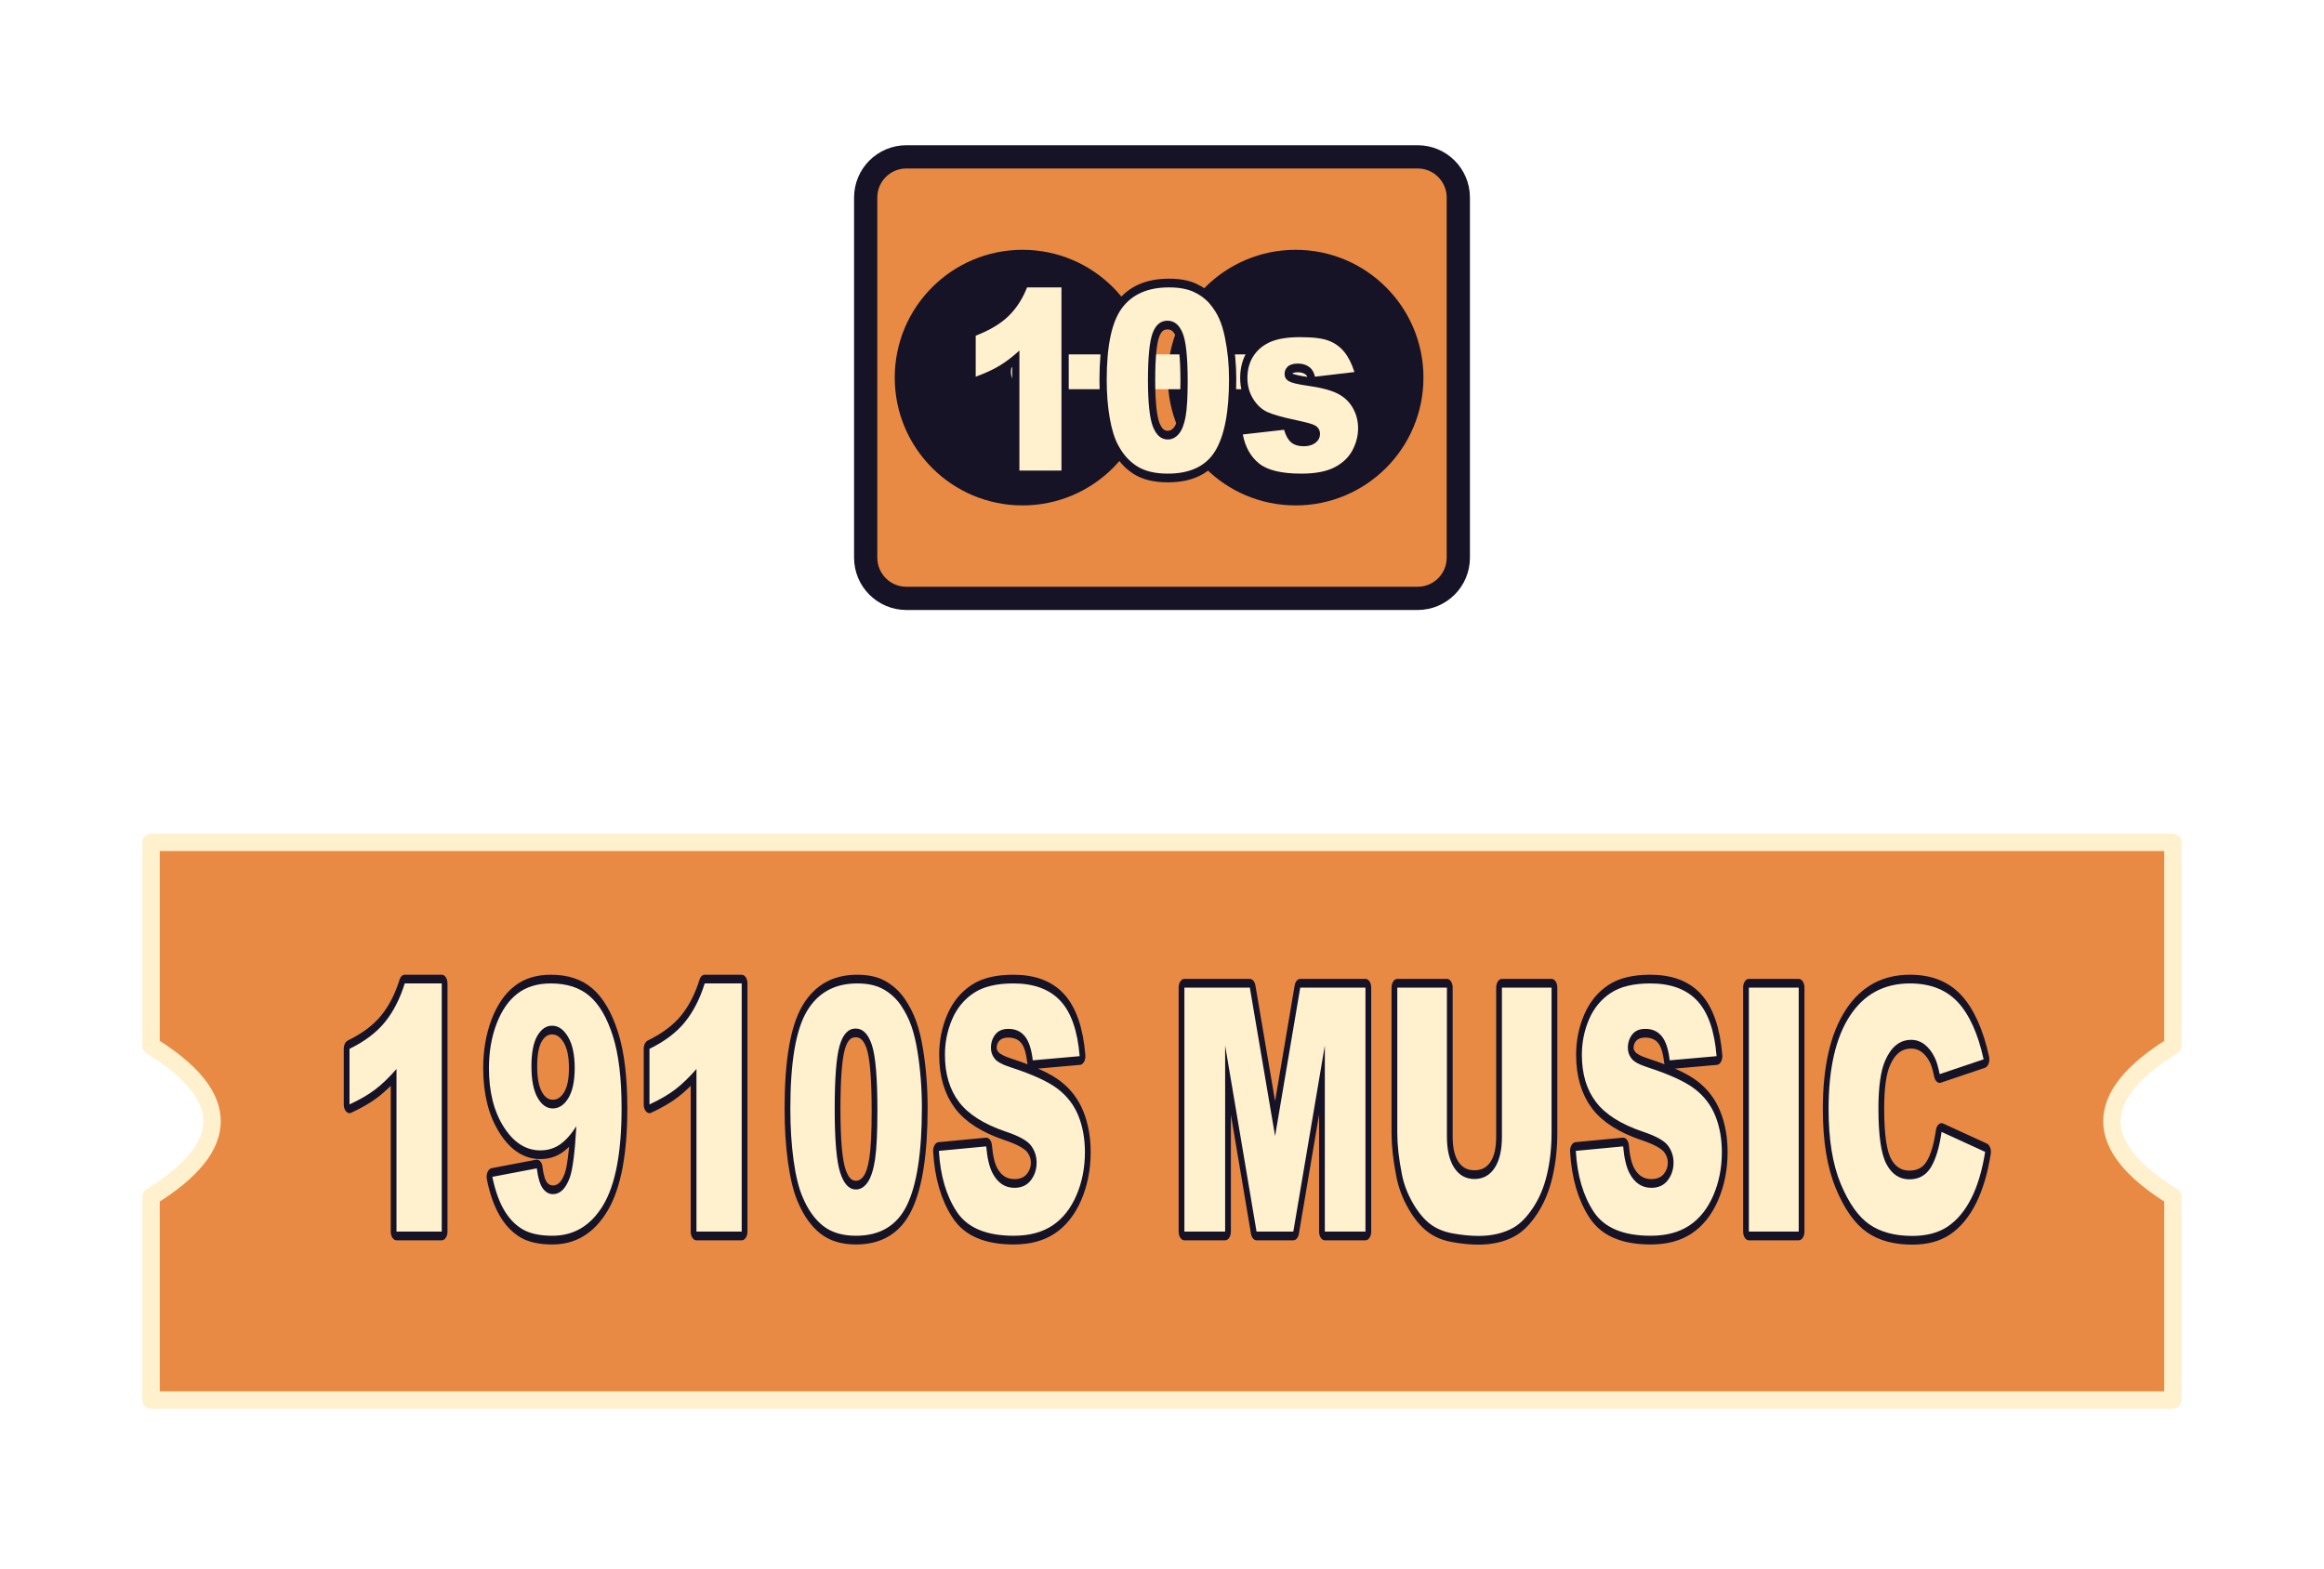
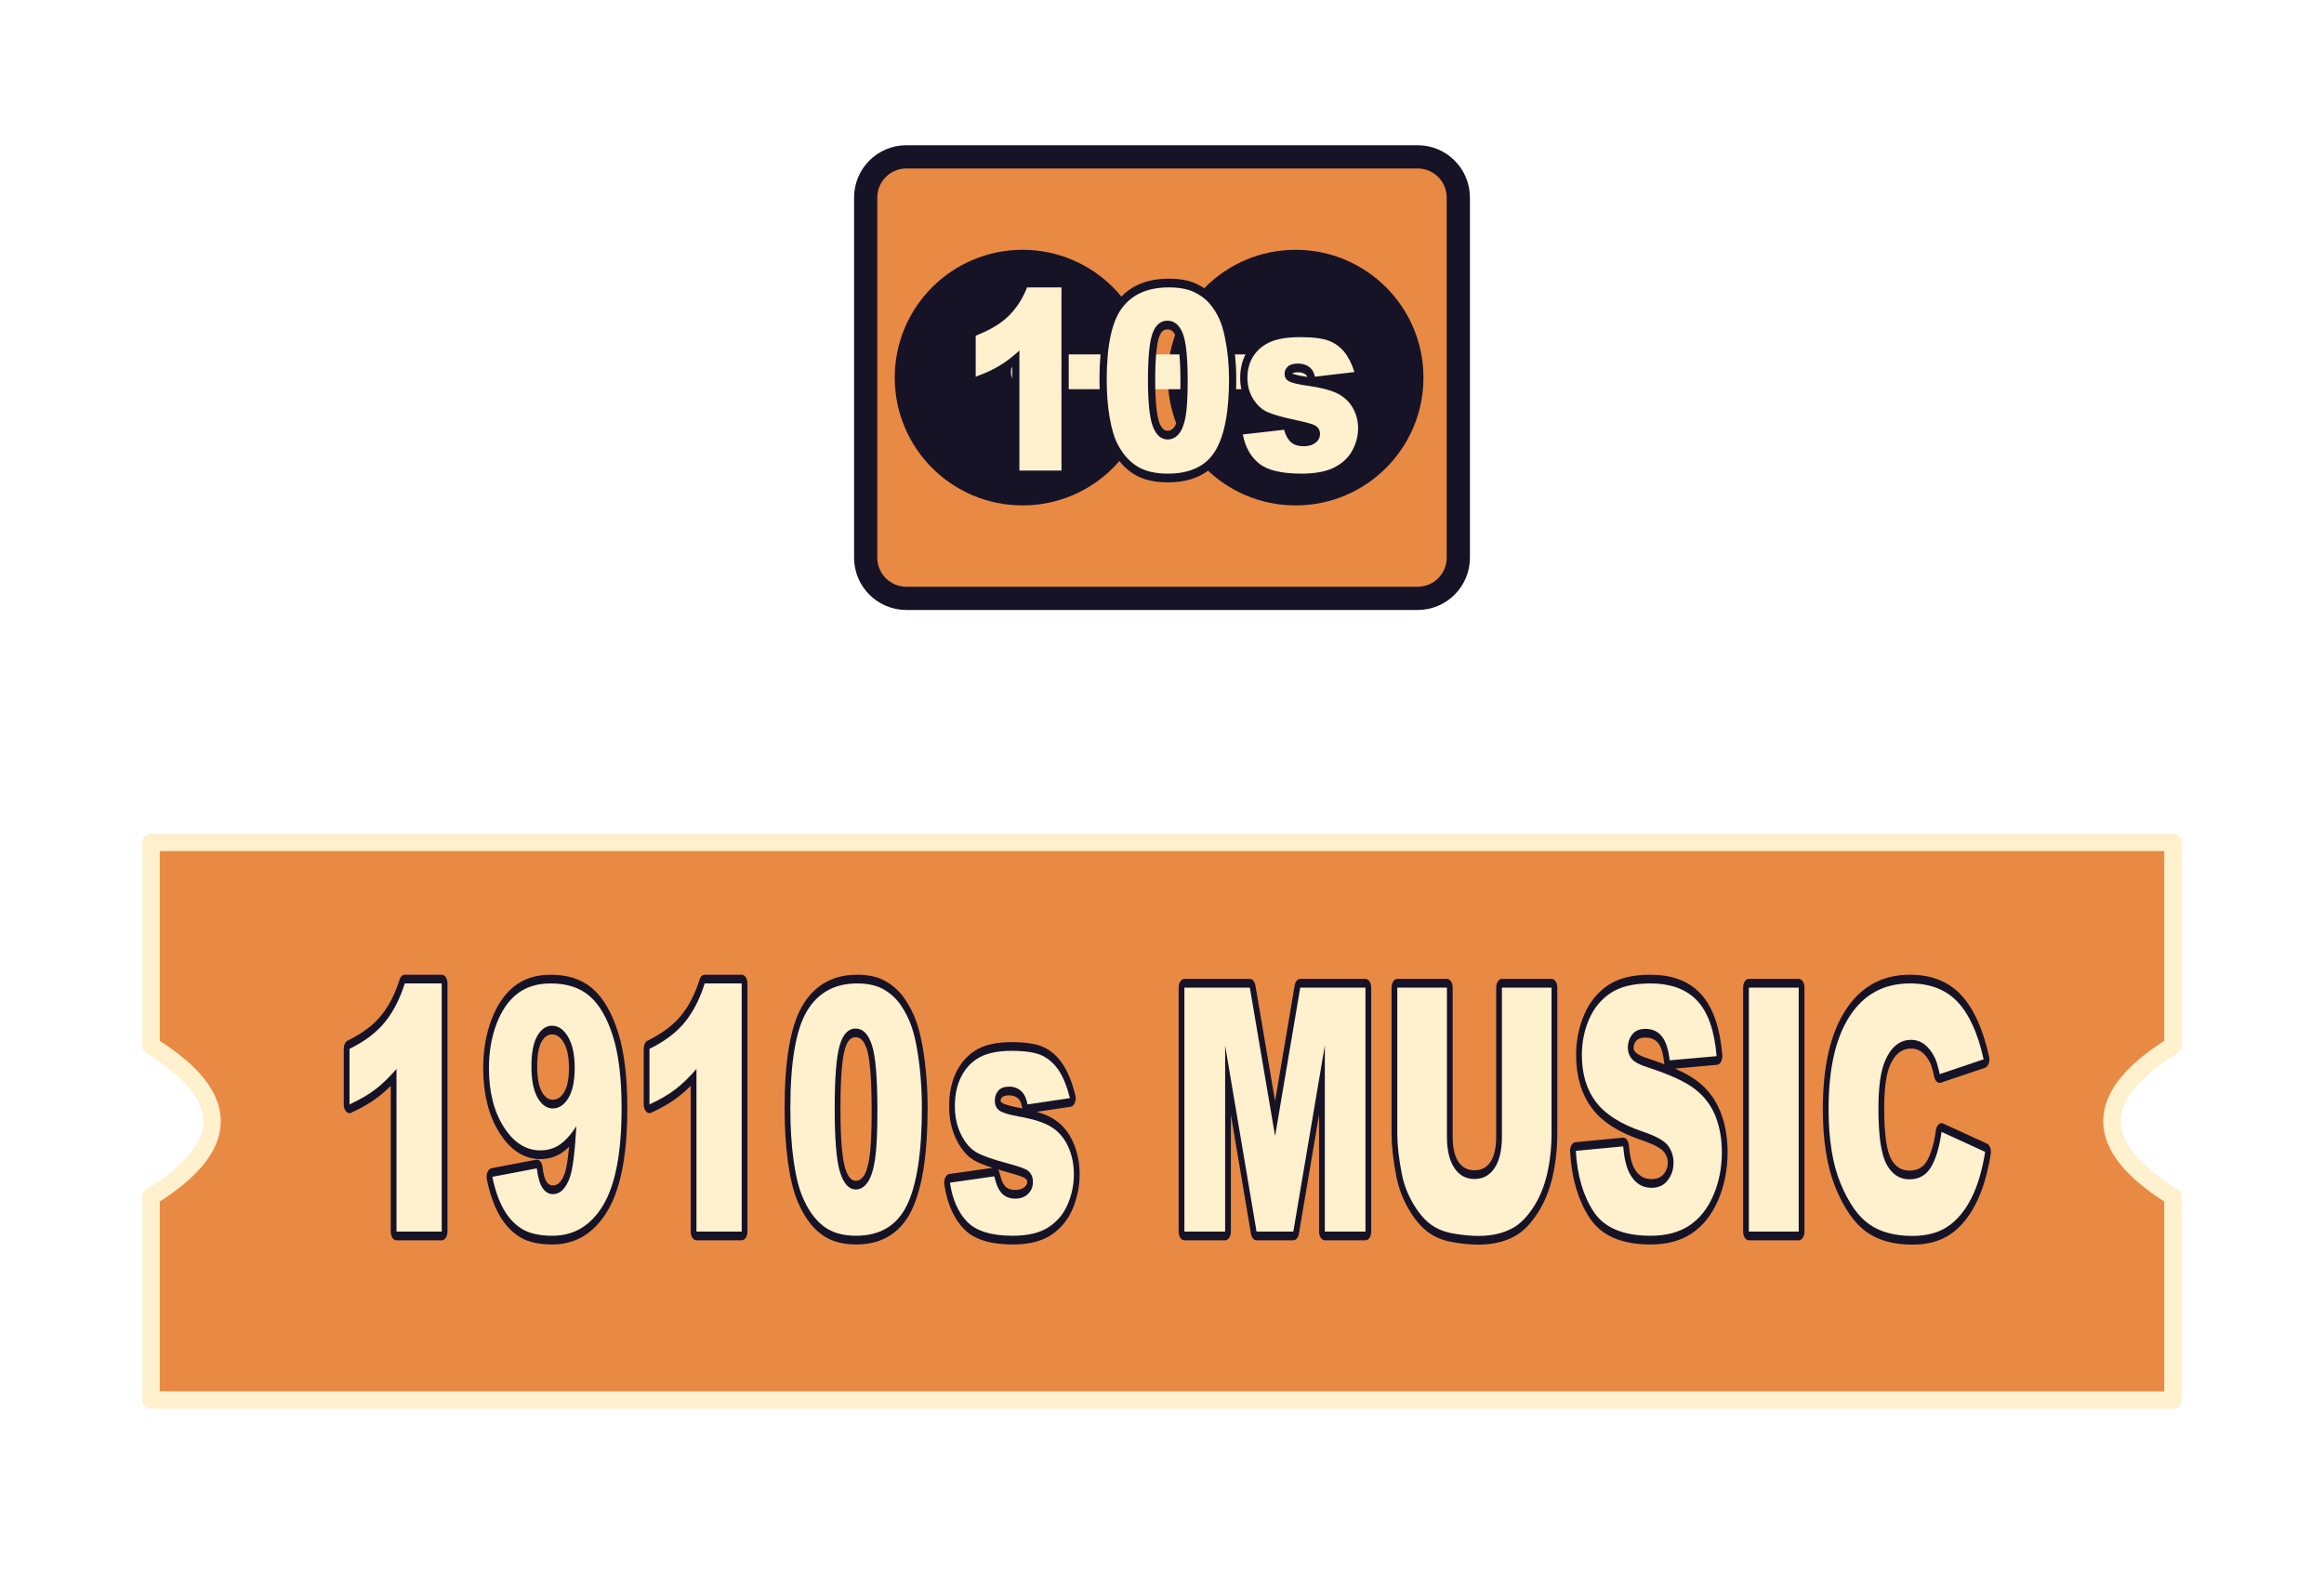
<svg xmlns="http://www.w3.org/2000/svg" viewBox="0 0 400 270" width="400" height="270">
  <g transform="translate(136 2)">
    <rect x="13" y="25" width="102" height="76" rx="7" fill="#E88A44" stroke="#161327" stroke-width="4" />
    <circle cx="40" cy="63" r="20" fill="#161327" stroke="#161327" stroke-width="4" />
    <circle cx="87" cy="63" r="20" fill="#161327" stroke="#161327" stroke-width="4" />
    <path d="M41 62h46" fill="none" stroke="#FFF0CE" stroke-width="6" stroke-linejoin="round" stroke-linecap="round" />
    <g transform="translate(29.0 79) scale(0.01757469 -0.02114598)">
      <path d="M1007 1491V0H595V977Q495 901 401.5 854.0Q308 807 167 764V1098Q375 1165 490.0 1259.0Q605 1353 670 1491ZM1450 739Q1450 1157 1600.5 1324.0Q1751 1491 2059 1491Q2207 1491 2302.0 1454.5Q2397 1418 2457.0 1359.5Q2517 1301 2551.5 1236.5Q2586 1172 2607 1086Q2648 922 2648 744Q2648 345 2513.0 160.0Q2378 -25 2048 -25Q1863 -25 1749.0 34.0Q1635 93 1562 207Q1509 288 1479.5 428.5Q1450 569 1450 739ZM1854 738Q1854 458 1903.5 355.5Q1953 253 2047 253Q2109 253 2154.5 296.5Q2200 340 2221.5 434.0Q2243 528 2243 727Q2243 1019 2193.5 1119.5Q2144 1220 2045 1220Q1944 1220 1899.0 1117.5Q1854 1015 1854 738ZM2783 294 3187 332Q3212 260 3257.0 229.0Q3302 198 3377 198Q3459 198 3504 233Q3539 259 3539 298Q3539 342 3493 366Q3460 383 3318 408Q3106 445 3023.5 476.5Q2941 508 2884.5 583.0Q2828 658 2828 754Q2828 859 2889.0 935.0Q2950 1011 3057.0 1048.5Q3164 1086 3344 1086Q3534 1086 3624.5 1057.0Q3715 1028 3775.5 967.0Q3836 906 3876 802L3490 764Q3475 815 3440 839Q3392 871 3324 871Q3255 871 3223.5 846.5Q3192 822 3192 787Q3192 748 3232 728Q3272 708 3406 692Q3609 669 3708.0 628.0Q3807 587 3859.5 511.0Q3912 435 3912 344Q3912 252 3856.5 165.0Q3801 78 3681.5 26.5Q3562 -25 3356 -25Q3065 -25 2941.5 58.0Q2818 141 2783 294Z" fill="none" stroke="#161327" stroke-width="141.871" stroke-linejoin="round" />
      <path d="M1007 1491V0H595V977Q495 901 401.5 854.0Q308 807 167 764V1098Q375 1165 490.0 1259.0Q605 1353 670 1491ZM1450 739Q1450 1157 1600.5 1324.0Q1751 1491 2059 1491Q2207 1491 2302.0 1454.5Q2397 1418 2457.0 1359.5Q2517 1301 2551.5 1236.5Q2586 1172 2607 1086Q2648 922 2648 744Q2648 345 2513.0 160.0Q2378 -25 2048 -25Q1863 -25 1749.0 34.0Q1635 93 1562 207Q1509 288 1479.5 428.5Q1450 569 1450 739ZM1854 738Q1854 458 1903.5 355.5Q1953 253 2047 253Q2109 253 2154.5 296.5Q2200 340 2221.5 434.0Q2243 528 2243 727Q2243 1019 2193.5 1119.5Q2144 1220 2045 1220Q1944 1220 1899.0 1117.5Q1854 1015 1854 738ZM2783 294 3187 332Q3212 260 3257.0 229.0Q3302 198 3377 198Q3459 198 3504 233Q3539 259 3539 298Q3539 342 3493 366Q3460 383 3318 408Q3106 445 3023.5 476.5Q2941 508 2884.5 583.0Q2828 658 2828 754Q2828 859 2889.0 935.0Q2950 1011 3057.0 1048.5Q3164 1086 3344 1086Q3534 1086 3624.5 1057.0Q3715 1028 3775.5 967.0Q3836 906 3876 802L3490 764Q3475 815 3440 839Q3392 871 3324 871Q3255 871 3223.5 846.5Q3192 822 3192 787Q3192 748 3232 728Q3272 708 3406 692Q3609 669 3708.0 628.0Q3807 587 3859.5 511.0Q3912 435 3912 344Q3912 252 3856.5 165.0Q3801 78 3681.5 26.5Q3562 -25 3356 -25Q3065 -25 2941.5 58.0Q2818 141 2783 294Z" fill="#FFF0CE" />
    </g>
  </g>
  <path d="M26 145h348v35q-21 13 0 26v35H26v-35q21-13 0-26Z" fill="#E88A44" stroke="#FFF0CE" stroke-width="3" stroke-linejoin="round" stroke-linecap="round" />
  <g transform="translate(57.0 212) scale(0.01889785 -0.02864939)">
-     <path d="M1007 1491V0H595V977Q495 901 401.5 854.0Q308 807 167 764V1098Q375 1165 490.0 1259.0Q605 1353 670 1491ZM1468 329 1873 380Q1889 295 1927.0 260.0Q1965 225 2020 225Q2118 225 2173 324Q2213 397 2233 633Q2160 558 2083.0 523.0Q2006 488 1905 488Q1708 488 1572.5 628.0Q1437 768 1437 982Q1437 1128 1506.0 1248.0Q1575 1368 1696.0 1429.5Q1817 1491 2000 1491Q2220 1491 2353.0 1415.5Q2486 1340 2565.5 1175.5Q2645 1011 2645 741Q2645 344 2478.0 159.5Q2311 -25 2015 -25Q1840 -25 1739.0 15.5Q1638 56 1571.0 134.0Q1504 212 1468 329ZM2218 983Q2218 1102 2158.0 1169.5Q2098 1237 2012 1237Q1931 1237 1877.5 1176.0Q1824 1115 1824 993Q1824 870 1879.5 805.0Q1935 740 2018 740Q2104 740 2161.0 803.0Q2218 866 2218 983ZM3739 1491V0H3327V977Q3227 901 3133.5 854.0Q3040 807 2899 764V1098Q3107 1165 3222.0 1259.0Q3337 1353 3402 1491ZM4182 739Q4182 1157 4332.5 1324.0Q4483 1491 4791 1491Q4939 1491 5034.0 1454.5Q5129 1418 5189.0 1359.5Q5249 1301 5283.5 1236.5Q5318 1172 5339 1086Q5380 922 5380 744Q5380 345 5245.0 160.0Q5110 -25 4780 -25Q4595 -25 4481.0 34.0Q4367 93 4294 207Q4241 288 4211.5 428.5Q4182 569 4182 739ZM4586 738Q4586 458 4635.5 355.5Q4685 253 4779 253Q4841 253 4886.5 296.5Q4932 340 4953.5 434.0Q4975 528 4975 727Q4975 1019 4925.5 1119.5Q4876 1220 4777 1220Q4676 1220 4631.0 1117.5Q4586 1015 4586 738ZM5535 485 5966 512Q5980 407 6023 352Q6093 263 6223 263Q6320 263 6372.5 308.5Q6425 354 6425 414Q6425 471 6375 516Q6325 561 6143 601Q5845 668 5718 779Q5590 890 5590 1062Q5590 1175 5655.5 1275.5Q5721 1376 5852.5 1433.5Q5984 1491 6213 1491Q6494 1491 6641.5 1386.5Q6789 1282 6817 1054L6390 1029Q6373 1128 6318.5 1173.0Q6264 1218 6168 1218Q6089 1218 6049.0 1184.5Q6009 1151 6009 1103Q6009 1068 6042 1040Q6074 1011 6194 986Q6491 922 6619.5 856.5Q6748 791 6806.5 694.0Q6865 597 6865 477Q6865 336 6787.0 217.0Q6709 98 6569.0 36.5Q6429 -25 6216 -25Q5842 -25 5698.0 119.0Q5554 263 5535 485ZM7771 1466H8367L8597 574L8826 1466H9420V0H9050V1118L8763 0H8428L8142 1118V0H7771ZM10663 1466H11115V592Q11115 462 11074.5 346.5Q11034 231 10947.5 144.5Q10861 58 10766 23Q10634 -26 10449 -26Q10342 -26 10215.5 -11.0Q10089 4 10004.0 48.5Q9919 93 9848.5 175.0Q9778 257 9752 344Q9710 484 9710 592V1466H10162V571Q10162 451 10228.5 383.5Q10295 316 10413 316Q10530 316 10596.5 382.5Q10663 449 10663 571ZM11336 485 11767 512Q11781 407 11824 352Q11894 263 12024 263Q12121 263 12173.5 308.5Q12226 354 12226 414Q12226 471 12176 516Q12126 561 11944 601Q11646 668 11519 779Q11391 890 11391 1062Q11391 1175 11456.5 1275.5Q11522 1376 11653.5 1433.5Q11785 1491 12014 1491Q12295 1491 12442.5 1386.5Q12590 1282 12618 1054L12191 1029Q12174 1128 12119.5 1173.0Q12065 1218 11969 1218Q11890 1218 11850.0 1184.5Q11810 1151 11810 1103Q11810 1068 11843 1040Q11875 1011 11995 986Q12292 922 12420.5 856.5Q12549 791 12607.5 694.0Q12666 597 12666 477Q12666 336 12588.0 217.0Q12510 98 12370.0 36.5Q12230 -25 12017 -25Q11643 -25 11499.0 119.0Q11355 263 11336 485ZM12912 1466H13366V0H12912ZM14667 599 15064 479Q15024 312 14938.0 200.0Q14852 88 14724.5 31.0Q14597 -26 14400 -26Q14161 -26 14009.5 43.5Q13858 113 13748.0 288.0Q13638 463 13638 736Q13638 1100 13831.5 1295.5Q14025 1491 14379 1491Q14656 1491 14814.5 1379.0Q14973 1267 15050 1035L14650 946Q14629 1013 14606 1044Q14568 1096 14513.0 1124.0Q14458 1152 14390 1152Q14236 1152 14154 1028Q14092 936 14092 739Q14092 495 14166.0 404.5Q14240 314 14374 314Q14504 314 14570.5 387.0Q14637 460 14667 599Z" fill="none" stroke="#161327" stroke-width="104.714" stroke-linejoin="round" />
-     <path d="M1007 1491V0H595V977Q495 901 401.5 854.0Q308 807 167 764V1098Q375 1165 490.0 1259.0Q605 1353 670 1491ZM1468 329 1873 380Q1889 295 1927.0 260.0Q1965 225 2020 225Q2118 225 2173 324Q2213 397 2233 633Q2160 558 2083.0 523.0Q2006 488 1905 488Q1708 488 1572.5 628.0Q1437 768 1437 982Q1437 1128 1506.0 1248.0Q1575 1368 1696.0 1429.5Q1817 1491 2000 1491Q2220 1491 2353.0 1415.5Q2486 1340 2565.5 1175.5Q2645 1011 2645 741Q2645 344 2478.0 159.5Q2311 -25 2015 -25Q1840 -25 1739.0 15.5Q1638 56 1571.0 134.0Q1504 212 1468 329ZM2218 983Q2218 1102 2158.0 1169.5Q2098 1237 2012 1237Q1931 1237 1877.5 1176.0Q1824 1115 1824 993Q1824 870 1879.5 805.0Q1935 740 2018 740Q2104 740 2161.0 803.0Q2218 866 2218 983ZM3739 1491V0H3327V977Q3227 901 3133.5 854.0Q3040 807 2899 764V1098Q3107 1165 3222.0 1259.0Q3337 1353 3402 1491ZM4182 739Q4182 1157 4332.5 1324.0Q4483 1491 4791 1491Q4939 1491 5034.0 1454.5Q5129 1418 5189.0 1359.5Q5249 1301 5283.5 1236.5Q5318 1172 5339 1086Q5380 922 5380 744Q5380 345 5245.0 160.0Q5110 -25 4780 -25Q4595 -25 4481.0 34.0Q4367 93 4294 207Q4241 288 4211.5 428.5Q4182 569 4182 739ZM4586 738Q4586 458 4635.5 355.5Q4685 253 4779 253Q4841 253 4886.5 296.5Q4932 340 4953.5 434.0Q4975 528 4975 727Q4975 1019 4925.5 1119.5Q4876 1220 4777 1220Q4676 1220 4631.0 1117.5Q4586 1015 4586 738ZM5535 485 5966 512Q5980 407 6023 352Q6093 263 6223 263Q6320 263 6372.5 308.5Q6425 354 6425 414Q6425 471 6375 516Q6325 561 6143 601Q5845 668 5718 779Q5590 890 5590 1062Q5590 1175 5655.5 1275.5Q5721 1376 5852.5 1433.5Q5984 1491 6213 1491Q6494 1491 6641.5 1386.5Q6789 1282 6817 1054L6390 1029Q6373 1128 6318.5 1173.0Q6264 1218 6168 1218Q6089 1218 6049.0 1184.5Q6009 1151 6009 1103Q6009 1068 6042 1040Q6074 1011 6194 986Q6491 922 6619.5 856.5Q6748 791 6806.5 694.0Q6865 597 6865 477Q6865 336 6787.0 217.0Q6709 98 6569.0 36.5Q6429 -25 6216 -25Q5842 -25 5698.0 119.0Q5554 263 5535 485ZM7771 1466H8367L8597 574L8826 1466H9420V0H9050V1118L8763 0H8428L8142 1118V0H7771ZM10663 1466H11115V592Q11115 462 11074.5 346.5Q11034 231 10947.5 144.5Q10861 58 10766 23Q10634 -26 10449 -26Q10342 -26 10215.5 -11.0Q10089 4 10004.0 48.5Q9919 93 9848.5 175.0Q9778 257 9752 344Q9710 484 9710 592V1466H10162V571Q10162 451 10228.5 383.5Q10295 316 10413 316Q10530 316 10596.5 382.5Q10663 449 10663 571ZM11336 485 11767 512Q11781 407 11824 352Q11894 263 12024 263Q12121 263 12173.5 308.5Q12226 354 12226 414Q12226 471 12176 516Q12126 561 11944 601Q11646 668 11519 779Q11391 890 11391 1062Q11391 1175 11456.5 1275.5Q11522 1376 11653.5 1433.5Q11785 1491 12014 1491Q12295 1491 12442.5 1386.5Q12590 1282 12618 1054L12191 1029Q12174 1128 12119.5 1173.0Q12065 1218 11969 1218Q11890 1218 11850.0 1184.5Q11810 1151 11810 1103Q11810 1068 11843 1040Q11875 1011 11995 986Q12292 922 12420.5 856.5Q12549 791 12607.5 694.0Q12666 597 12666 477Q12666 336 12588.0 217.0Q12510 98 12370.0 36.5Q12230 -25 12017 -25Q11643 -25 11499.0 119.0Q11355 263 11336 485ZM12912 1466H13366V0H12912ZM14667 599 15064 479Q15024 312 14938.0 200.0Q14852 88 14724.5 31.0Q14597 -26 14400 -26Q14161 -26 14009.5 43.5Q13858 113 13748.0 288.0Q13638 463 13638 736Q13638 1100 13831.5 1295.5Q14025 1491 14379 1491Q14656 1491 14814.5 1379.0Q14973 1267 15050 1035L14650 946Q14629 1013 14606 1044Q14568 1096 14513.0 1124.0Q14458 1152 14390 1152Q14236 1152 14154 1028Q14092 936 14092 739Q14092 495 14166.0 404.5Q14240 314 14374 314Q14504 314 14570.5 387.0Q14637 460 14667 599Z" fill="#FFF0CE" />
+     <path d="M1007 1491V0H595V977Q495 901 401.5 854.0Q308 807 167 764V1098Q375 1165 490.0 1259.0Q605 1353 670 1491ZM1468 329 1873 380Q1889 295 1927.0 260.0Q1965 225 2020 225Q2118 225 2173 324Q2213 397 2233 633Q2160 558 2083.0 523.0Q2006 488 1905 488Q1708 488 1572.5 628.0Q1437 768 1437 982Q1437 1128 1506.0 1248.0Q1575 1368 1696.0 1429.5Q1817 1491 2000 1491Q2220 1491 2353.0 1415.5Q2486 1340 2565.5 1175.5Q2645 1011 2645 741Q2645 344 2478.0 159.5Q2311 -25 2015 -25Q1840 -25 1739.0 15.5Q1638 56 1571.0 134.0Q1504 212 1468 329ZM2218 983Q2218 1102 2158.0 1169.5Q2098 1237 2012 1237Q1931 1237 1877.5 1176.0Q1824 1115 1824 993Q1824 870 1879.5 805.0Q1935 740 2018 740Q2104 740 2161.0 803.0Q2218 866 2218 983ZM3739 1491V0H3327V977Q3227 901 3133.5 854.0Q3040 807 2899 764V1098Q3107 1165 3222.0 1259.0Q3337 1353 3402 1491ZM4182 739Q4182 1157 4332.5 1324.0Q4483 1491 4791 1491Q4939 1491 5034.0 1454.5Q5129 1418 5189.0 1359.5Q5249 1301 5283.5 1236.5Q5318 1172 5339 1086Q5380 922 5380 744Q5380 345 5245.0 160.0Q5110 -25 4780 -25Q4595 -25 4481.0 34.0Q4367 93 4294 207Q4241 288 4211.5 428.5Q4182 569 4182 739ZM4586 738Q4586 458 4635.5 355.5Q4685 253 4779 253Q4841 253 4886.5 296.5Q4932 340 4953.5 434.0Q4975 528 4975 727Q4975 1019 4925.5 1119.5Q4876 1220 4777 1220Q4676 1220 4631.0 1117.5Q4586 1015 4586 738ZM7771 1466H8367L8597 574L8826 1466H9420V0H9050V1118L8763 0H8428L8142 1118V0H7771ZM10663 1466H11115V592Q11115 462 11074.5 346.5Q11034 231 10947.5 144.5Q10861 58 10766 23Q10634 -26 10449 -26Q10342 -26 10215.5 -11.0Q10089 4 10004.0 48.5Q9919 93 9848.5 175.0Q9778 257 9752 344Q9710 484 9710 592V1466H10162V571Q10162 451 10228.5 383.5Q10295 316 10413 316Q10530 316 10596.5 382.5Q10663 449 10663 571ZM11336 485 11767 512Q11781 407 11824 352Q11894 263 12024 263Q12121 263 12173.5 308.5Q12226 354 12226 414Q12226 471 12176 516Q12126 561 11944 601Q11646 668 11519 779Q11391 890 11391 1062Q11391 1175 11456.5 1275.5Q11522 1376 11653.5 1433.5Q11785 1491 12014 1491Q12295 1491 12442.5 1386.5Q12590 1282 12618 1054L12191 1029Q12174 1128 12119.5 1173.0Q12065 1218 11969 1218Q11890 1218 11850.0 1184.5Q11810 1151 11810 1103Q11810 1068 11843 1040Q11875 1011 11995 986Q12292 922 12420.5 856.5Q12549 791 12607.5 694.0Q12666 597 12666 477Q12666 336 12588.0 217.0Q12510 98 12370.0 36.5Q12230 -25 12017 -25Q11643 -25 11499.0 119.0Q11355 263 11336 485ZM12912 1466H13366V0H12912ZM14667 599 15064 479Q15024 312 14938.0 200.0Q14852 88 14724.5 31.0Q14597 -26 14400 -26Q14161 -26 14009.5 43.5Q13858 113 13748.0 288.0Q13638 463 13638 736Q13638 1100 13831.5 1295.5Q14025 1491 14379 1491Q14656 1491 14814.5 1379.0Q14973 1267 15050 1035L14650 946Q14629 1013 14606 1044Q14568 1096 14513.0 1124.0Q14458 1152 14390 1152Q14236 1152 14154 1028Q14092 936 14092 739Q14092 495 14166.0 404.5Q14240 314 14374 314Q14504 314 14570.5 387.0Q14637 460 14667 599Z" fill="none" stroke="#161327" stroke-width="104.714" stroke-linejoin="round" />
+     <path d="M2783 294 3187 332Q3212 260 3257.0 229.0Q3302 198 3377 198Q3459 198 3504 233Q3539 259 3539 298Q3539 342 3493 366Q3460 383 3318 408Q3106 445 3023.5 476.5Q2941 508 2884.5 583.0Q2828 658 2828 754Q2828 859 2889.0 935.0Q2950 1011 3057.0 1048.5Q3164 1086 3344 1086Q3534 1086 3624.5 1057.0Q3715 1028 3775.5 967.0Q3836 906 3876 802L3490 764Q3475 815 3440 839Q3392 871 3324 871Q3255 871 3223.5 846.5Q3192 822 3192 787Q3192 748 3232 728Q3272 708 3406 692Q3609 669 3708.0 628.0Q3807 587 3859.5 511.0Q3912 435 3912 344Q3912 252 3856.5 165.0Q3801 78 3681.5 26.5Q3562 -25 3356 -25Q3065 -25 2941.5 58.0Q2818 141 2783 294Z" fill="none" stroke="#161327" stroke-width="104.714" stroke-linejoin="round" transform="translate(2852.5 0)" />
+     <path d="M1007 1491V0H595V977Q495 901 401.5 854.0Q308 807 167 764V1098Q375 1165 490.0 1259.0Q605 1353 670 1491ZM1468 329 1873 380Q1889 295 1927.0 260.0Q1965 225 2020 225Q2118 225 2173 324Q2213 397 2233 633Q2160 558 2083.0 523.0Q2006 488 1905 488Q1708 488 1572.5 628.0Q1437 768 1437 982Q1437 1128 1506.0 1248.0Q1575 1368 1696.0 1429.5Q1817 1491 2000 1491Q2220 1491 2353.0 1415.5Q2486 1340 2565.5 1175.5Q2645 1011 2645 741Q2645 344 2478.0 159.5Q2311 -25 2015 -25Q1840 -25 1739.0 15.5Q1638 56 1571.0 134.0Q1504 212 1468 329ZM2218 983Q2218 1102 2158.0 1169.5Q2098 1237 2012 1237Q1931 1237 1877.5 1176.0Q1824 1115 1824 993Q1824 870 1879.5 805.0Q1935 740 2018 740Q2104 740 2161.0 803.0Q2218 866 2218 983ZM3739 1491V0H3327V977Q3227 901 3133.5 854.0Q3040 807 2899 764V1098Q3107 1165 3222.0 1259.0Q3337 1353 3402 1491ZM4182 739Q4182 1157 4332.5 1324.0Q4483 1491 4791 1491Q4939 1491 5034.0 1454.5Q5129 1418 5189.0 1359.5Q5249 1301 5283.5 1236.5Q5318 1172 5339 1086Q5380 922 5380 744Q5380 345 5245.0 160.0Q5110 -25 4780 -25Q4595 -25 4481.0 34.0Q4367 93 4294 207Q4241 288 4211.5 428.5Q4182 569 4182 739ZM4586 738Q4586 458 4635.5 355.5Q4685 253 4779 253Q4841 253 4886.5 296.5Q4932 340 4953.5 434.0Q4975 528 4975 727Q4975 1019 4925.5 1119.5Q4876 1220 4777 1220Q4676 1220 4631.0 1117.5Q4586 1015 4586 738ZM7771 1466H8367L8597 574L8826 1466H9420V0H9050V1118L8763 0H8428L8142 1118V0H7771ZM10663 1466H11115V592Q11115 462 11074.5 346.5Q11034 231 10947.5 144.5Q10861 58 10766 23Q10634 -26 10449 -26Q10342 -26 10215.5 -11.0Q10089 4 10004.0 48.5Q9919 93 9848.5 175.0Q9778 257 9752 344Q9710 484 9710 592V1466H10162V571Q10162 451 10228.5 383.5Q10295 316 10413 316Q10530 316 10596.5 382.5Q10663 449 10663 571ZM11336 485 11767 512Q11781 407 11824 352Q11894 263 12024 263Q12121 263 12173.5 308.5Q12226 354 12226 414Q12226 471 12176 516Q12126 561 11944 601Q11646 668 11519 779Q11391 890 11391 1062Q11391 1175 11456.5 1275.5Q11522 1376 11653.5 1433.5Q11785 1491 12014 1491Q12295 1491 12442.5 1386.5Q12590 1282 12618 1054L12191 1029Q12174 1128 12119.5 1173.0Q12065 1218 11969 1218Q11890 1218 11850.0 1184.5Q11810 1151 11810 1103Q11810 1068 11843 1040Q11875 1011 11995 986Q12292 922 12420.5 856.5Q12549 791 12607.5 694.0Q12666 597 12666 477Q12666 336 12588.0 217.0Q12510 98 12370.0 36.5Q12230 -25 12017 -25Q11643 -25 11499.0 119.0Q11355 263 11336 485ZM12912 1466H13366V0H12912ZM14667 599 15064 479Q15024 312 14938.0 200.0Q14852 88 14724.5 31.0Q14597 -26 14400 -26Q14161 -26 14009.5 43.5Q13858 113 13748.0 288.0Q13638 463 13638 736Q13638 1100 13831.5 1295.5Q14025 1491 14379 1491Q14656 1491 14814.5 1379.0Q14973 1267 15050 1035L14650 946Q14629 1013 14606 1044Q14568 1096 14513.0 1124.0Q14458 1152 14390 1152Q14236 1152 14154 1028Q14092 936 14092 739Q14092 495 14166.0 404.5Q14240 314 14374 314Q14504 314 14570.5 387.0Q14637 460 14667 599Z" fill="#FFF0CE" />
+     <path d="M2783 294 3187 332Q3212 260 3257.0 229.0Q3302 198 3377 198Q3459 198 3504 233Q3539 259 3539 298Q3539 342 3493 366Q3460 383 3318 408Q3106 445 3023.5 476.5Q2941 508 2884.5 583.0Q2828 658 2828 754Q2828 859 2889.0 935.0Q2950 1011 3057.0 1048.5Q3164 1086 3344 1086Q3534 1086 3624.5 1057.0Q3715 1028 3775.5 967.0Q3836 906 3876 802L3490 764Q3475 815 3440 839Q3392 871 3324 871Q3255 871 3223.5 846.5Q3192 822 3192 787Q3192 748 3232 728Q3272 708 3406 692Q3609 669 3708.0 628.0Q3807 587 3859.5 511.0Q3912 435 3912 344Q3912 252 3856.5 165.0Q3801 78 3681.5 26.5Q3562 -25 3356 -25Q3065 -25 2941.5 58.0Q2818 141 2783 294Z" fill="#FFF0CE" transform="translate(2852.5 0)" />
  </g>
</svg>
